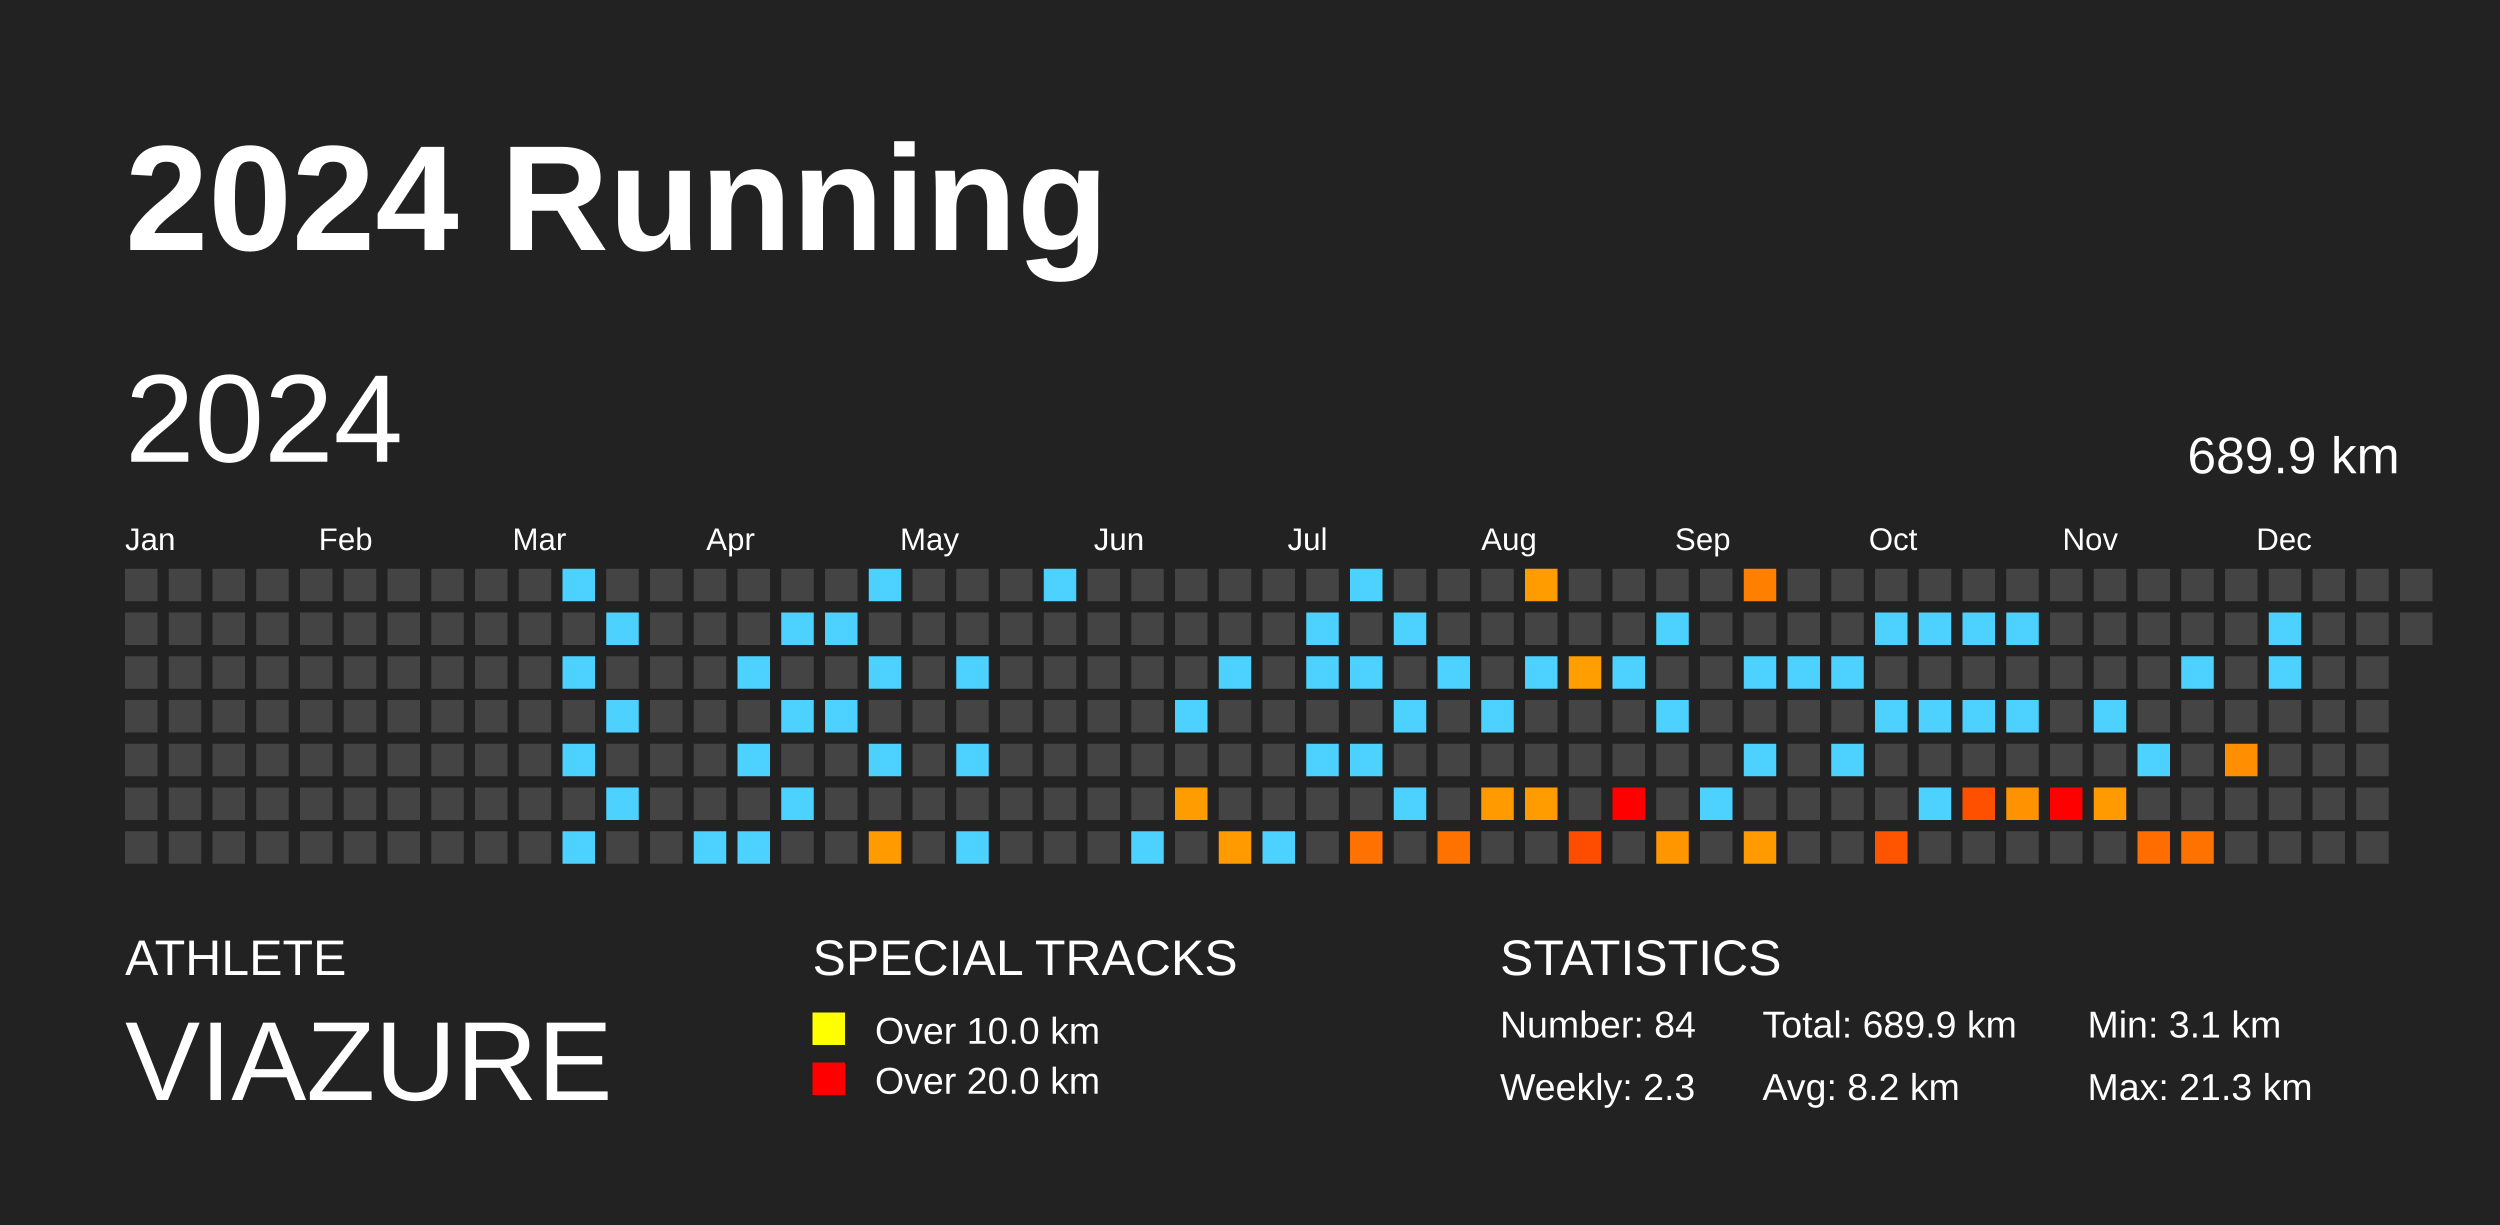
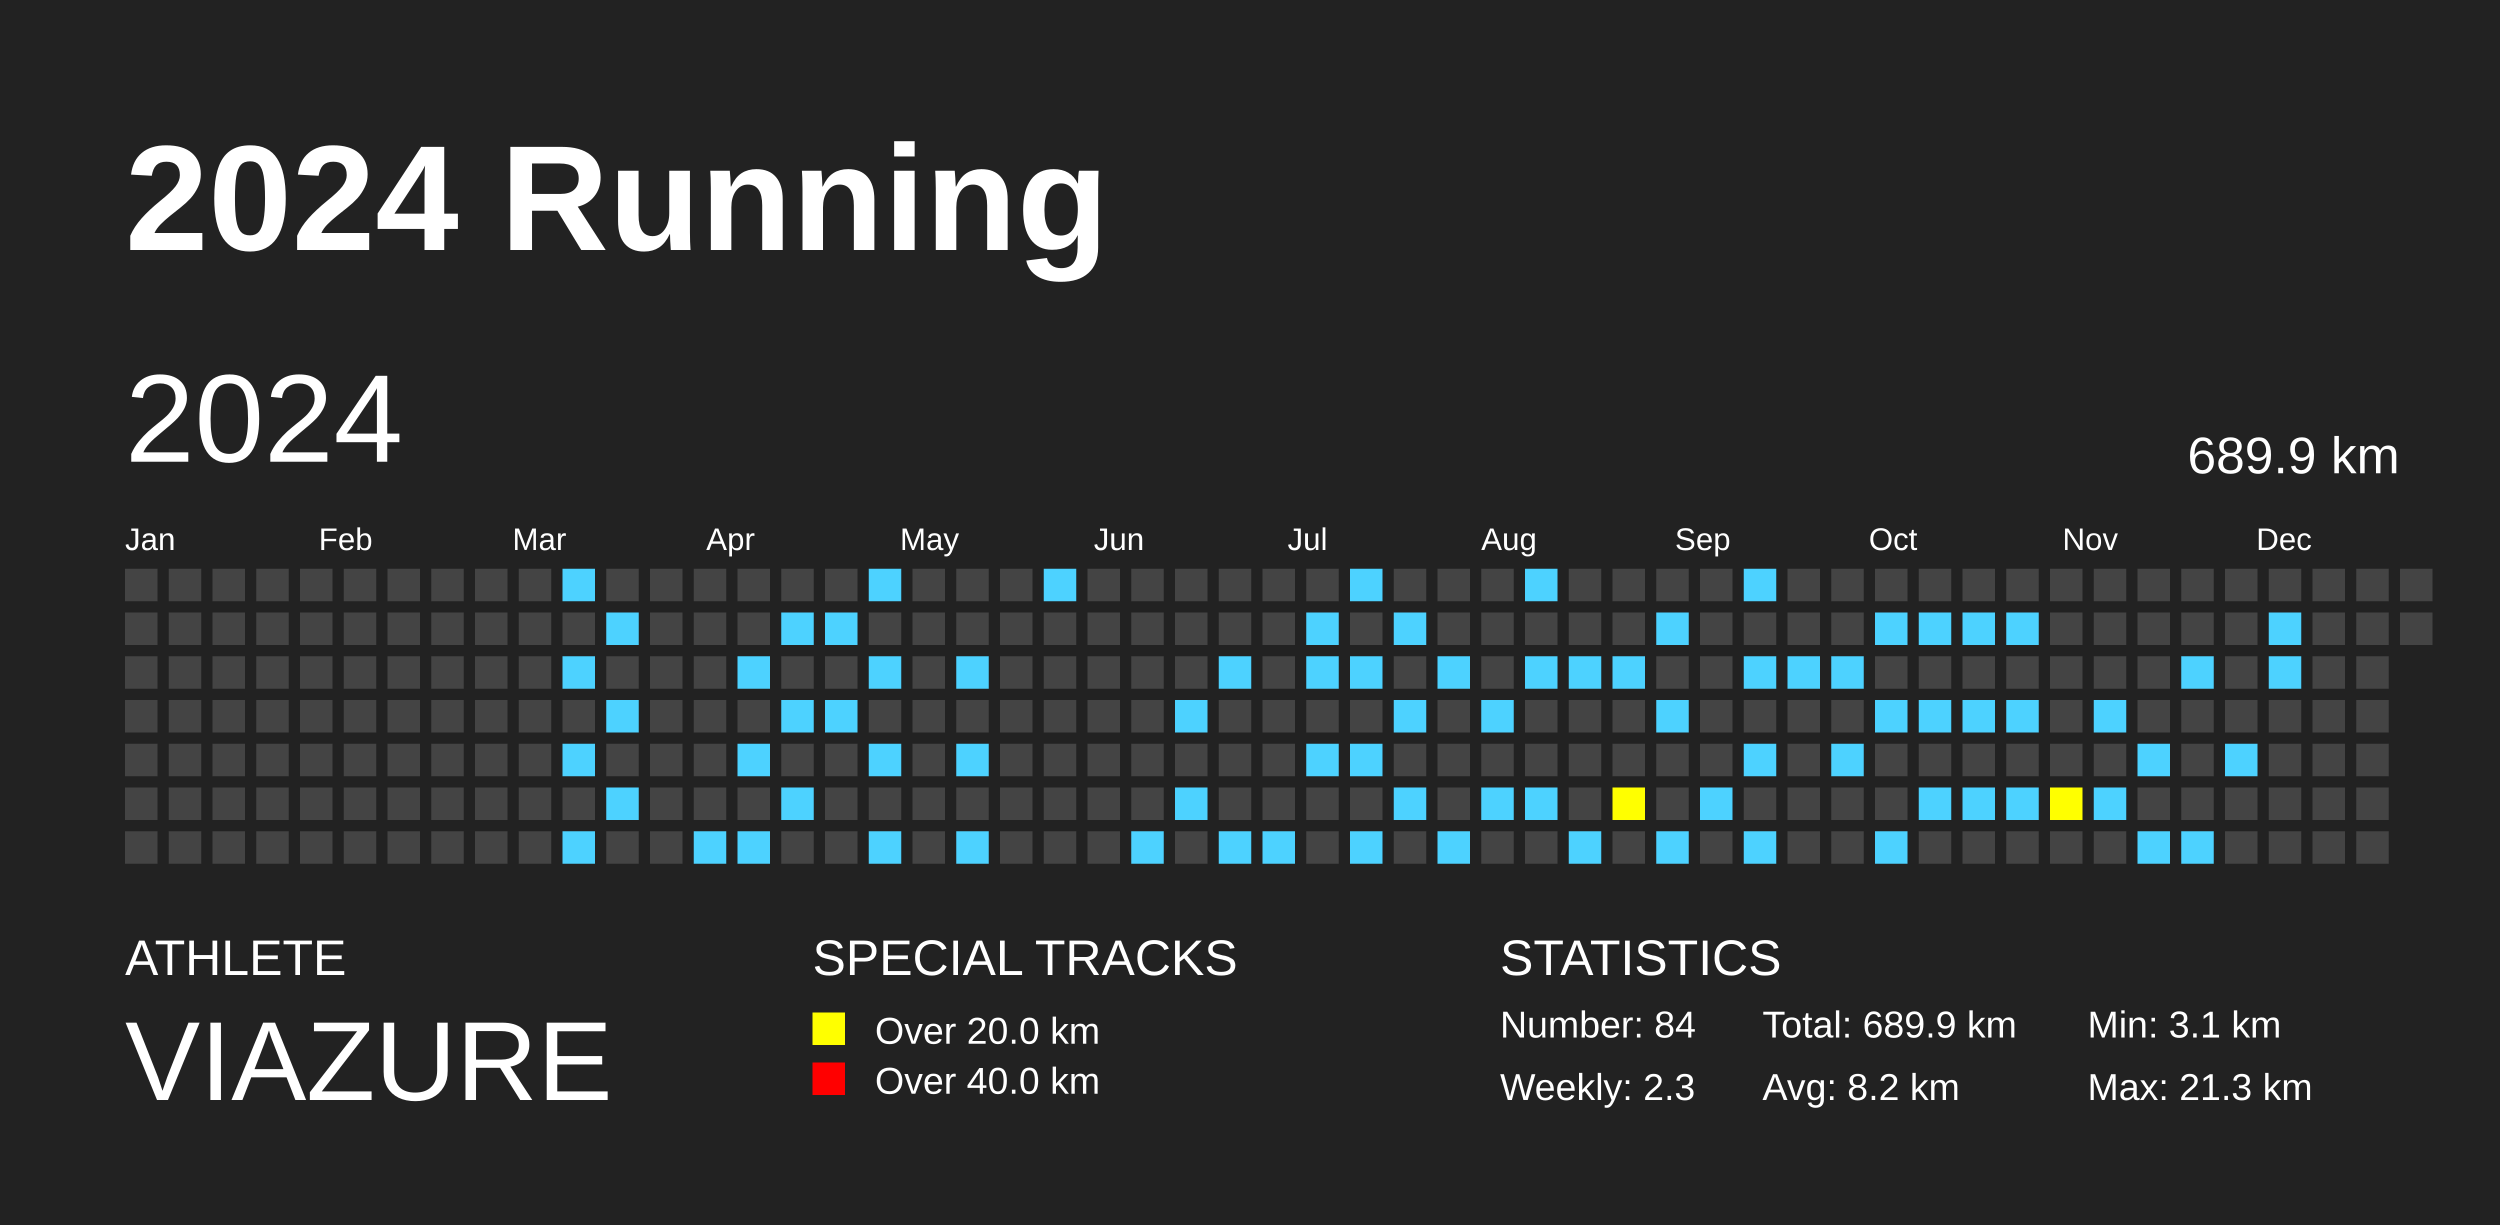
<svg xmlns="http://www.w3.org/2000/svg" baseProfile="full" height="98mm" version="1.1" viewBox="0,0,200,98" width="200mm">
  <defs />
  <rect fill="#222222" height="98" width="200" x="0" y="0" />
  <text fill="#FFFFFF" style="font-size:12px; font-family:Arial; font-weight:bold;" x="10" y="20">2024 Running</text>
  <text fill="#FFFFFF" style="font-size:4px; font-family:Arial" x="10" y="78">ATHLETE</text>
  <text fill="#FFFFFF" style="font-size:9px; font-family:Arial" x="10" y="88">VIAZURE</text>
  <text fill="#FFFFFF" style="font-size:4px; font-family:Arial" x="65" y="78">SPECIAL TRACKS</text>
  <rect fill="yellow" height="2.6" width="2.6" x="65" y="81" />
-   <text fill="#FFFFFF" style="font-size:3px; font-family:Arial" x="70" y="83.5">Over 10.0 km</text>
+   <text fill="#FFFFFF" style="font-size:3px; font-family:Arial" x="70" y="83.5">Over 20.0 km</text>
  <rect fill="red" height="2.6" width="2.6" x="65" y="85" />
-   <text fill="#FFFFFF" style="font-size:3px; font-family:Arial" x="70" y="87.5">Over 20.0 km</text>
+   <text fill="#FFFFFF" style="font-size:3px; font-family:Arial" x="70" y="87.5">Over 40.0 km</text>
  <text fill="#FFFFFF" style="font-size:4px; font-family:Arial" x="120" y="78">STATISTICS</text>
  <text fill="#FFFFFF" style="font-size:3px; font-family:Arial" x="120" y="83">Number: 84</text>
  <text fill="#FFFFFF" style="font-size:3px; font-family:Arial" x="120" y="88">Weekly: 2.3</text>
  <text fill="#FFFFFF" style="font-size:3px; font-family:Arial" x="141" y="83">Total: 689.9 km</text>
  <text fill="#FFFFFF" style="font-size:3px; font-family:Arial" x="141" y="88">Avg: 8.2 km</text>
  <text fill="#FFFFFF" style="font-size:3px; font-family:Arial" x="167" y="83">Min: 3.1 km</text>
  <text fill="#FFFFFF" style="font-size:3px; font-family:Arial" x="167" y="88">Max: 21.3 km</text>
  <text dominant-baseline="hanging" fill="#FFFFFF" style="font-size:10.0px; font-family:Arial;" x="10" y="30">2024</text>
  <text dominant-baseline="hanging" fill="#FFFFFF" style="font-size:4.125px; font-family:Arial;" x="175" y="35">689.9 km</text>
  <text fill="#FFFFFF" style="font-size:2.5px; font-family:Arial" x="10.0" y="44">Jan</text>
  <text fill="#FFFFFF" style="font-size:2.5px; font-family:Arial" x="25.5" y="44">Feb</text>
  <text fill="#FFFFFF" style="font-size:2.5px; font-family:Arial" x="41.0" y="44">Mar</text>
  <text fill="#FFFFFF" style="font-size:2.5px; font-family:Arial" x="56.5" y="44">Apr</text>
  <text fill="#FFFFFF" style="font-size:2.5px; font-family:Arial" x="72.0" y="44">May</text>
  <text fill="#FFFFFF" style="font-size:2.5px; font-family:Arial" x="87.5" y="44">Jun</text>
  <text fill="#FFFFFF" style="font-size:2.5px; font-family:Arial" x="103.0" y="44">Jul</text>
  <text fill="#FFFFFF" style="font-size:2.5px; font-family:Arial" x="118.5" y="44">Aug</text>
  <text fill="#FFFFFF" style="font-size:2.5px; font-family:Arial" x="134.0" y="44">Sep</text>
  <text fill="#FFFFFF" style="font-size:2.5px; font-family:Arial" x="149.5" y="44">Oct</text>
  <text fill="#FFFFFF" style="font-size:2.5px; font-family:Arial" x="165.0" y="44">Nov</text>
  <text fill="#FFFFFF" style="font-size:2.5px; font-family:Arial" x="180.5" y="44">Dec</text>
  <rect fill="#444444" height="2.6" width="2.6" x="10.0" y="45.5" />
  <rect fill="#444444" height="2.6" width="2.6" x="10.0" y="49.0" />
  <rect fill="#444444" height="2.6" width="2.6" x="10.0" y="52.5" />
  <rect fill="#444444" height="2.6" width="2.6" x="10.0" y="56.0" />
  <rect fill="#444444" height="2.6" width="2.6" x="10.0" y="59.5" />
  <rect fill="#444444" height="2.6" width="2.6" x="10.0" y="63.0" />
  <rect fill="#444444" height="2.6" width="2.6" x="10.0" y="66.5" />
  <rect fill="#444444" height="2.6" width="2.6" x="13.5" y="45.5" />
  <rect fill="#444444" height="2.6" width="2.6" x="13.5" y="49.0" />
  <rect fill="#444444" height="2.6" width="2.6" x="13.5" y="52.5" />
  <rect fill="#444444" height="2.6" width="2.6" x="13.5" y="56.0" />
  <rect fill="#444444" height="2.6" width="2.6" x="13.5" y="59.5" />
  <rect fill="#444444" height="2.6" width="2.6" x="13.5" y="63.0" />
  <rect fill="#444444" height="2.6" width="2.6" x="13.5" y="66.5" />
  <rect fill="#444444" height="2.6" width="2.6" x="17.0" y="45.5" />
  <rect fill="#444444" height="2.6" width="2.6" x="17.0" y="49.0" />
  <rect fill="#444444" height="2.6" width="2.6" x="17.0" y="52.5" />
  <rect fill="#444444" height="2.6" width="2.6" x="17.0" y="56.0" />
  <rect fill="#444444" height="2.6" width="2.6" x="17.0" y="59.5" />
  <rect fill="#444444" height="2.6" width="2.6" x="17.0" y="63.0" />
  <rect fill="#444444" height="2.6" width="2.6" x="17.0" y="66.5" />
  <rect fill="#444444" height="2.6" width="2.6" x="20.5" y="45.5" />
  <rect fill="#444444" height="2.6" width="2.6" x="20.5" y="49.0" />
  <rect fill="#444444" height="2.6" width="2.6" x="20.5" y="52.5" />
  <rect fill="#444444" height="2.6" width="2.6" x="20.5" y="56.0" />
  <rect fill="#444444" height="2.6" width="2.6" x="20.5" y="59.5" />
  <rect fill="#444444" height="2.6" width="2.6" x="20.5" y="63.0" />
  <rect fill="#444444" height="2.6" width="2.6" x="20.5" y="66.5" />
  <rect fill="#444444" height="2.6" width="2.6" x="24.0" y="45.5" />
  <rect fill="#444444" height="2.6" width="2.6" x="24.0" y="49.0" />
  <rect fill="#444444" height="2.6" width="2.6" x="24.0" y="52.5" />
  <rect fill="#444444" height="2.6" width="2.6" x="24.0" y="56.0" />
  <rect fill="#444444" height="2.6" width="2.6" x="24.0" y="59.5" />
  <rect fill="#444444" height="2.6" width="2.6" x="24.0" y="63.0" />
  <rect fill="#444444" height="2.6" width="2.6" x="24.0" y="66.5" />
  <rect fill="#444444" height="2.6" width="2.6" x="27.5" y="45.5" />
  <rect fill="#444444" height="2.6" width="2.6" x="27.5" y="49.0" />
  <rect fill="#444444" height="2.6" width="2.6" x="27.5" y="52.5" />
  <rect fill="#444444" height="2.6" width="2.6" x="27.5" y="56.0" />
  <rect fill="#444444" height="2.6" width="2.6" x="27.5" y="59.5" />
  <rect fill="#444444" height="2.6" width="2.6" x="27.5" y="63.0" />
  <rect fill="#444444" height="2.6" width="2.6" x="27.5" y="66.5" />
  <rect fill="#444444" height="2.6" width="2.6" x="31.0" y="45.5" />
  <rect fill="#444444" height="2.6" width="2.6" x="31.0" y="49.0" />
  <rect fill="#444444" height="2.6" width="2.6" x="31.0" y="52.5" />
  <rect fill="#444444" height="2.6" width="2.6" x="31.0" y="56.0" />
  <rect fill="#444444" height="2.6" width="2.6" x="31.0" y="59.5" />
  <rect fill="#444444" height="2.6" width="2.6" x="31.0" y="63.0" />
  <rect fill="#444444" height="2.6" width="2.6" x="31.0" y="66.5" />
  <rect fill="#444444" height="2.6" width="2.6" x="34.5" y="45.5" />
  <rect fill="#444444" height="2.6" width="2.6" x="34.5" y="49.0" />
  <rect fill="#444444" height="2.6" width="2.6" x="34.5" y="52.5" />
  <rect fill="#444444" height="2.6" width="2.6" x="34.5" y="56.0" />
  <rect fill="#444444" height="2.6" width="2.6" x="34.5" y="59.5" />
  <rect fill="#444444" height="2.6" width="2.6" x="34.5" y="63.0" />
  <rect fill="#444444" height="2.6" width="2.6" x="34.5" y="66.5" />
  <rect fill="#444444" height="2.6" width="2.6" x="38.0" y="45.5" />
  <rect fill="#444444" height="2.6" width="2.6" x="38.0" y="49.0" />
  <rect fill="#444444" height="2.6" width="2.6" x="38.0" y="52.5" />
  <rect fill="#444444" height="2.6" width="2.6" x="38.0" y="56.0" />
  <rect fill="#444444" height="2.6" width="2.6" x="38.0" y="59.5" />
  <rect fill="#444444" height="2.6" width="2.6" x="38.0" y="63.0" />
  <rect fill="#444444" height="2.6" width="2.6" x="38.0" y="66.5" />
  <rect fill="#444444" height="2.6" width="2.6" x="41.5" y="45.5" />
  <rect fill="#444444" height="2.6" width="2.6" x="41.5" y="49.0" />
  <rect fill="#444444" height="2.6" width="2.6" x="41.5" y="52.5" />
  <rect fill="#444444" height="2.6" width="2.6" x="41.5" y="56.0" />
  <rect fill="#444444" height="2.6" width="2.6" x="41.5" y="59.5" />
  <rect fill="#444444" height="2.6" width="2.6" x="41.5" y="63.0" />
  <rect fill="#444444" height="2.6" width="2.6" x="41.5" y="66.5" />
-   <rect fill="#4dd2ff" height="2.6" width="2.6" x="45.0" y="45.5" />
+   <rect fill="#4DD2FF" height="2.6" width="2.6" x="45.0" y="45.5" />
  <rect fill="#444444" height="2.6" width="2.6" x="45.0" y="49.0" />
-   <rect fill="#4dd2ff" height="2.6" width="2.6" x="45.0" y="52.5" />
+   <rect fill="#4DD2FF" height="2.6" width="2.6" x="45.0" y="52.5" />
  <rect fill="#444444" height="2.6" width="2.6" x="45.0" y="56.0" />
-   <rect fill="#4dd2ff" height="2.6" width="2.6" x="45.0" y="59.5" />
+   <rect fill="#4DD2FF" height="2.6" width="2.6" x="45.0" y="59.5" />
  <rect fill="#444444" height="2.6" width="2.6" x="45.0" y="63.0" />
-   <rect fill="#4dd2ff" height="2.6" width="2.6" x="45.0" y="66.5" />
+   <rect fill="#4DD2FF" height="2.6" width="2.6" x="45.0" y="66.5" />
  <rect fill="#444444" height="2.6" width="2.6" x="48.5" y="45.5" />
-   <rect fill="#4dd2ff" height="2.6" width="2.6" x="48.5" y="49.0" />
+   <rect fill="#4DD2FF" height="2.6" width="2.6" x="48.5" y="49.0" />
  <rect fill="#444444" height="2.6" width="2.6" x="48.5" y="52.5" />
-   <rect fill="#4dd2ff" height="2.6" width="2.6" x="48.5" y="56.0" />
+   <rect fill="#4DD2FF" height="2.6" width="2.6" x="48.5" y="56.0" />
  <rect fill="#444444" height="2.6" width="2.6" x="48.5" y="59.5" />
-   <rect fill="#4dd2ff" height="2.6" width="2.6" x="48.5" y="63.0" />
+   <rect fill="#4DD2FF" height="2.6" width="2.6" x="48.5" y="63.0" />
  <rect fill="#444444" height="2.6" width="2.6" x="48.5" y="66.5" />
  <rect fill="#444444" height="2.6" width="2.6" x="52.0" y="45.5" />
  <rect fill="#444444" height="2.6" width="2.6" x="52.0" y="49.0" />
  <rect fill="#444444" height="2.6" width="2.6" x="52.0" y="52.5" />
  <rect fill="#444444" height="2.6" width="2.6" x="52.0" y="56.0" />
  <rect fill="#444444" height="2.6" width="2.6" x="52.0" y="59.5" />
  <rect fill="#444444" height="2.6" width="2.6" x="52.0" y="63.0" />
  <rect fill="#444444" height="2.6" width="2.6" x="52.0" y="66.5" />
  <rect fill="#444444" height="2.6" width="2.6" x="55.5" y="45.5" />
  <rect fill="#444444" height="2.6" width="2.6" x="55.5" y="49.0" />
  <rect fill="#444444" height="2.6" width="2.6" x="55.5" y="52.5" />
  <rect fill="#444444" height="2.6" width="2.6" x="55.5" y="56.0" />
  <rect fill="#444444" height="2.6" width="2.6" x="55.5" y="59.5" />
  <rect fill="#444444" height="2.6" width="2.6" x="55.5" y="63.0" />
-   <rect fill="#4dd2ff" height="2.6" width="2.6" x="55.5" y="66.5" />
+   <rect fill="#4DD2FF" height="2.6" width="2.6" x="55.5" y="66.5" />
  <rect fill="#444444" height="2.6" width="2.6" x="59.0" y="45.5" />
  <rect fill="#444444" height="2.6" width="2.6" x="59.0" y="49.0" />
-   <rect fill="#4dd2ff" height="2.6" width="2.6" x="59.0" y="52.5" />
+   <rect fill="#4DD2FF" height="2.6" width="2.6" x="59.0" y="52.5" />
  <rect fill="#444444" height="2.6" width="2.6" x="59.0" y="56.0" />
-   <rect fill="#4dd2ff" height="2.6" width="2.6" x="59.0" y="59.5" />
+   <rect fill="#4DD2FF" height="2.6" width="2.6" x="59.0" y="59.5" />
  <rect fill="#444444" height="2.6" width="2.6" x="59.0" y="63.0" />
-   <rect fill="#4dd2ff" height="2.6" width="2.6" x="59.0" y="66.5" />
+   <rect fill="#4DD2FF" height="2.6" width="2.6" x="59.0" y="66.5" />
  <rect fill="#444444" height="2.6" width="2.6" x="62.5" y="45.5" />
-   <rect fill="#4dd2ff" height="2.6" width="2.6" x="62.5" y="49.0" />
+   <rect fill="#4DD2FF" height="2.6" width="2.6" x="62.5" y="49.0" />
  <rect fill="#444444" height="2.6" width="2.6" x="62.5" y="52.5" />
-   <rect fill="#4dd2ff" height="2.6" width="2.6" x="62.5" y="56.0" />
+   <rect fill="#4DD2FF" height="2.6" width="2.6" x="62.5" y="56.0" />
  <rect fill="#444444" height="2.6" width="2.6" x="62.5" y="59.5" />
-   <rect fill="#4dd2ff" height="2.6" width="2.6" x="62.5" y="63.0" />
+   <rect fill="#4DD2FF" height="2.6" width="2.6" x="62.5" y="63.0" />
  <rect fill="#444444" height="2.6" width="2.6" x="62.5" y="66.5" />
  <rect fill="#444444" height="2.6" width="2.6" x="66.0" y="45.5" />
-   <rect fill="#4dd2ff" height="2.6" width="2.6" x="66.0" y="49.0" />
+   <rect fill="#4DD2FF" height="2.6" width="2.6" x="66.0" y="49.0" />
  <rect fill="#444444" height="2.6" width="2.6" x="66.0" y="52.5" />
-   <rect fill="#4dd2ff" height="2.6" width="2.6" x="66.0" y="56.0" />
+   <rect fill="#4DD2FF" height="2.6" width="2.6" x="66.0" y="56.0" />
  <rect fill="#444444" height="2.6" width="2.6" x="66.0" y="59.5" />
  <rect fill="#444444" height="2.6" width="2.6" x="66.0" y="63.0" />
  <rect fill="#444444" height="2.6" width="2.6" x="66.0" y="66.5" />
-   <rect fill="#4dd2ff" height="2.6" width="2.6" x="69.5" y="45.5" />
+   <rect fill="#4DD2FF" height="2.6" width="2.6" x="69.5" y="45.5" />
  <rect fill="#444444" height="2.6" width="2.6" x="69.5" y="49.0" />
-   <rect fill="#4dd2ff" height="2.6" width="2.6" x="69.5" y="52.5" />
+   <rect fill="#4DD2FF" height="2.6" width="2.6" x="69.5" y="52.5" />
  <rect fill="#444444" height="2.6" width="2.6" x="69.5" y="56.0" />
-   <rect fill="#4dd2ff" height="2.6" width="2.6" x="69.5" y="59.5" />
+   <rect fill="#4DD2FF" height="2.6" width="2.6" x="69.5" y="59.5" />
  <rect fill="#444444" height="2.6" width="2.6" x="69.5" y="63.0" />
-   <rect fill="#ff9b00" height="2.6" width="2.6" x="69.5" y="66.5" />
+   <rect fill="#4DD2FF" height="2.6" width="2.6" x="69.5" y="66.5" />
  <rect fill="#444444" height="2.6" width="2.6" x="73.0" y="45.5" />
  <rect fill="#444444" height="2.6" width="2.6" x="73.0" y="49.0" />
  <rect fill="#444444" height="2.6" width="2.6" x="73.0" y="52.5" />
  <rect fill="#444444" height="2.6" width="2.6" x="73.0" y="56.0" />
  <rect fill="#444444" height="2.6" width="2.6" x="73.0" y="59.5" />
  <rect fill="#444444" height="2.6" width="2.6" x="73.0" y="63.0" />
  <rect fill="#444444" height="2.6" width="2.6" x="73.0" y="66.5" />
  <rect fill="#444444" height="2.6" width="2.6" x="76.5" y="45.5" />
  <rect fill="#444444" height="2.6" width="2.6" x="76.5" y="49.0" />
-   <rect fill="#4dd2ff" height="2.6" width="2.6" x="76.5" y="52.5" />
+   <rect fill="#4DD2FF" height="2.6" width="2.6" x="76.5" y="52.5" />
  <rect fill="#444444" height="2.6" width="2.6" x="76.5" y="56.0" />
-   <rect fill="#4dd2ff" height="2.6" width="2.6" x="76.5" y="59.5" />
+   <rect fill="#4DD2FF" height="2.6" width="2.6" x="76.5" y="59.5" />
  <rect fill="#444444" height="2.6" width="2.6" x="76.5" y="63.0" />
-   <rect fill="#4dd2ff" height="2.6" width="2.6" x="76.5" y="66.5" />
+   <rect fill="#4DD2FF" height="2.6" width="2.6" x="76.5" y="66.5" />
  <rect fill="#444444" height="2.6" width="2.6" x="80.0" y="45.5" />
  <rect fill="#444444" height="2.6" width="2.6" x="80.0" y="49.0" />
  <rect fill="#444444" height="2.6" width="2.6" x="80.0" y="52.5" />
  <rect fill="#444444" height="2.6" width="2.6" x="80.0" y="56.0" />
  <rect fill="#444444" height="2.6" width="2.6" x="80.0" y="59.5" />
  <rect fill="#444444" height="2.6" width="2.6" x="80.0" y="63.0" />
  <rect fill="#444444" height="2.6" width="2.6" x="80.0" y="66.5" />
-   <rect fill="#4dd2ff" height="2.6" width="2.6" x="83.5" y="45.5" />
+   <rect fill="#4DD2FF" height="2.6" width="2.6" x="83.5" y="45.5" />
  <rect fill="#444444" height="2.6" width="2.6" x="83.5" y="49.0" />
  <rect fill="#444444" height="2.6" width="2.6" x="83.5" y="52.5" />
  <rect fill="#444444" height="2.6" width="2.6" x="83.5" y="56.0" />
  <rect fill="#444444" height="2.6" width="2.6" x="83.5" y="59.5" />
  <rect fill="#444444" height="2.6" width="2.6" x="83.5" y="63.0" />
  <rect fill="#444444" height="2.6" width="2.6" x="83.5" y="66.5" />
  <rect fill="#444444" height="2.6" width="2.6" x="87.0" y="45.5" />
  <rect fill="#444444" height="2.6" width="2.6" x="87.0" y="49.0" />
  <rect fill="#444444" height="2.6" width="2.6" x="87.0" y="52.5" />
  <rect fill="#444444" height="2.6" width="2.6" x="87.0" y="56.0" />
  <rect fill="#444444" height="2.6" width="2.6" x="87.0" y="59.5" />
  <rect fill="#444444" height="2.6" width="2.6" x="87.0" y="63.0" />
  <rect fill="#444444" height="2.6" width="2.6" x="87.0" y="66.5" />
  <rect fill="#444444" height="2.6" width="2.6" x="90.5" y="45.5" />
  <rect fill="#444444" height="2.6" width="2.6" x="90.5" y="49.0" />
  <rect fill="#444444" height="2.6" width="2.6" x="90.5" y="52.5" />
  <rect fill="#444444" height="2.6" width="2.6" x="90.5" y="56.0" />
  <rect fill="#444444" height="2.6" width="2.6" x="90.5" y="59.5" />
  <rect fill="#444444" height="2.6" width="2.6" x="90.5" y="63.0" />
-   <rect fill="#4dd2ff" height="2.6" width="2.6" x="90.5" y="66.5" />
+   <rect fill="#4DD2FF" height="2.6" width="2.6" x="90.5" y="66.5" />
  <rect fill="#444444" height="2.6" width="2.6" x="94.0" y="45.5" />
  <rect fill="#444444" height="2.6" width="2.6" x="94.0" y="49.0" />
  <rect fill="#444444" height="2.6" width="2.6" x="94.0" y="52.5" />
-   <rect fill="#4dd2ff" height="2.6" width="2.6" x="94.0" y="56.0" />
+   <rect fill="#4DD2FF" height="2.6" width="2.6" x="94.0" y="56.0" />
  <rect fill="#444444" height="2.6" width="2.6" x="94.0" y="59.5" />
-   <rect fill="#ff9d00" height="2.6" width="2.6" x="94.0" y="63.0" />
+   <rect fill="#4DD2FF" height="2.6" width="2.6" x="94.0" y="63.0" />
  <rect fill="#444444" height="2.6" width="2.6" x="94.0" y="66.5" />
  <rect fill="#444444" height="2.6" width="2.6" x="97.5" y="45.5" />
  <rect fill="#444444" height="2.6" width="2.6" x="97.5" y="49.0" />
-   <rect fill="#4dd2ff" height="2.6" width="2.6" x="97.5" y="52.5" />
+   <rect fill="#4DD2FF" height="2.6" width="2.6" x="97.5" y="52.5" />
  <rect fill="#444444" height="2.6" width="2.6" x="97.5" y="56.0" />
  <rect fill="#444444" height="2.6" width="2.6" x="97.5" y="59.5" />
  <rect fill="#444444" height="2.6" width="2.6" x="97.5" y="63.0" />
-   <rect fill="#ff9a00" height="2.6" width="2.6" x="97.5" y="66.5" />
+   <rect fill="#4DD2FF" height="2.6" width="2.6" x="97.5" y="66.5" />
  <rect fill="#444444" height="2.6" width="2.6" x="101.0" y="45.5" />
  <rect fill="#444444" height="2.6" width="2.6" x="101.0" y="49.0" />
  <rect fill="#444444" height="2.6" width="2.6" x="101.0" y="52.5" />
  <rect fill="#444444" height="2.6" width="2.6" x="101.0" y="56.0" />
  <rect fill="#444444" height="2.6" width="2.6" x="101.0" y="59.5" />
  <rect fill="#444444" height="2.6" width="2.6" x="101.0" y="63.0" />
-   <rect fill="#4dd2ff" height="2.6" width="2.6" x="101.0" y="66.5" />
+   <rect fill="#4DD2FF" height="2.6" width="2.6" x="101.0" y="66.5" />
  <rect fill="#444444" height="2.6" width="2.6" x="104.5" y="45.5" />
-   <rect fill="#4dd2ff" height="2.6" width="2.6" x="104.5" y="49.0" />
-   <rect fill="#4dd2ff" height="2.6" width="2.6" x="104.5" y="52.5" />
+   <rect fill="#4DD2FF" height="2.6" width="2.6" x="104.5" y="49.0" />
+   <rect fill="#4DD2FF" height="2.6" width="2.6" x="104.5" y="52.5" />
  <rect fill="#444444" height="2.6" width="2.6" x="104.5" y="56.0" />
-   <rect fill="#4dd2ff" height="2.6" width="2.6" x="104.5" y="59.5" />
+   <rect fill="#4DD2FF" height="2.6" width="2.6" x="104.5" y="59.5" />
  <rect fill="#444444" height="2.6" width="2.6" x="104.5" y="63.0" />
  <rect fill="#444444" height="2.6" width="2.6" x="104.5" y="66.5" />
-   <rect fill="#4dd2ff" height="2.6" width="2.6" x="108.0" y="45.5" />
+   <rect fill="#4DD2FF" height="2.6" width="2.6" x="108.0" y="45.5" />
  <rect fill="#444444" height="2.6" width="2.6" x="108.0" y="49.0" />
-   <rect fill="#4dd2ff" height="2.6" width="2.6" x="108.0" y="52.5" />
+   <rect fill="#4DD2FF" height="2.6" width="2.6" x="108.0" y="52.5" />
  <rect fill="#444444" height="2.6" width="2.6" x="108.0" y="56.0" />
-   <rect fill="#4dd2ff" height="2.6" width="2.6" x="108.0" y="59.5" />
+   <rect fill="#4DD2FF" height="2.6" width="2.6" x="108.0" y="59.5" />
  <rect fill="#444444" height="2.6" width="2.6" x="108.0" y="63.0" />
-   <rect fill="#ff7100" height="2.6" width="2.6" x="108.0" y="66.5" />
+   <rect fill="#4DD2FF" height="2.6" width="2.6" x="108.0" y="66.5" />
  <rect fill="#444444" height="2.6" width="2.6" x="111.5" y="45.5" />
-   <rect fill="#4dd2ff" height="2.6" width="2.6" x="111.5" y="49.0" />
+   <rect fill="#4DD2FF" height="2.6" width="2.6" x="111.5" y="49.0" />
  <rect fill="#444444" height="2.6" width="2.6" x="111.5" y="52.5" />
-   <rect fill="#4dd2ff" height="2.6" width="2.6" x="111.5" y="56.0" />
+   <rect fill="#4DD2FF" height="2.6" width="2.6" x="111.5" y="56.0" />
  <rect fill="#444444" height="2.6" width="2.6" x="111.5" y="59.5" />
-   <rect fill="#4dd2ff" height="2.6" width="2.6" x="111.5" y="63.0" />
+   <rect fill="#4DD2FF" height="2.6" width="2.6" x="111.5" y="63.0" />
  <rect fill="#444444" height="2.6" width="2.6" x="111.5" y="66.5" />
  <rect fill="#444444" height="2.6" width="2.6" x="115.0" y="45.5" />
  <rect fill="#444444" height="2.6" width="2.6" x="115.0" y="49.0" />
-   <rect fill="#4dd2ff" height="2.6" width="2.6" x="115.0" y="52.5" />
+   <rect fill="#4DD2FF" height="2.6" width="2.6" x="115.0" y="52.5" />
  <rect fill="#444444" height="2.6" width="2.6" x="115.0" y="56.0" />
  <rect fill="#444444" height="2.6" width="2.6" x="115.0" y="59.5" />
  <rect fill="#444444" height="2.6" width="2.6" x="115.0" y="63.0" />
-   <rect fill="#ff7200" height="2.6" width="2.6" x="115.0" y="66.5" />
+   <rect fill="#4DD2FF" height="2.6" width="2.6" x="115.0" y="66.5" />
  <rect fill="#444444" height="2.6" width="2.6" x="118.5" y="45.5" />
  <rect fill="#444444" height="2.6" width="2.6" x="118.5" y="49.0" />
  <rect fill="#444444" height="2.6" width="2.6" x="118.5" y="52.5" />
-   <rect fill="#4dd2ff" height="2.6" width="2.6" x="118.5" y="56.0" />
+   <rect fill="#4DD2FF" height="2.6" width="2.6" x="118.5" y="56.0" />
  <rect fill="#444444" height="2.6" width="2.6" x="118.5" y="59.5" />
-   <rect fill="#ff9b00" height="2.6" width="2.6" x="118.5" y="63.0" />
+   <rect fill="#4DD2FF" height="2.6" width="2.6" x="118.5" y="63.0" />
  <rect fill="#444444" height="2.6" width="2.6" x="118.5" y="66.5" />
-   <rect fill="#ff9d00" height="2.6" width="2.6" x="122.0" y="45.5" />
+   <rect fill="#4DD2FF" height="2.6" width="2.6" x="122.0" y="45.5" />
  <rect fill="#444444" height="2.6" width="2.6" x="122.0" y="49.0" />
-   <rect fill="#4dd2ff" height="2.6" width="2.6" x="122.0" y="52.5" />
+   <rect fill="#4DD2FF" height="2.6" width="2.6" x="122.0" y="52.5" />
  <rect fill="#444444" height="2.6" width="2.6" x="122.0" y="56.0" />
  <rect fill="#444444" height="2.6" width="2.6" x="122.0" y="59.5" />
-   <rect fill="#ff9c00" height="2.6" width="2.6" x="122.0" y="63.0" />
+   <rect fill="#4DD2FF" height="2.6" width="2.6" x="122.0" y="63.0" />
  <rect fill="#444444" height="2.6" width="2.6" x="122.0" y="66.5" />
  <rect fill="#444444" height="2.6" width="2.6" x="125.5" y="45.5" />
  <rect fill="#444444" height="2.6" width="2.6" x="125.5" y="49.0" />
-   <rect fill="#ff9e00" height="2.6" width="2.6" x="125.5" y="52.5" />
+   <rect fill="#4DD2FF" height="2.6" width="2.6" x="125.5" y="52.5" />
  <rect fill="#444444" height="2.6" width="2.6" x="125.5" y="56.0" />
  <rect fill="#444444" height="2.6" width="2.6" x="125.5" y="59.5" />
  <rect fill="#444444" height="2.6" width="2.6" x="125.5" y="63.0" />
-   <rect fill="#ff4d00" height="2.6" width="2.6" x="125.5" y="66.5" />
+   <rect fill="#4DD2FF" height="2.6" width="2.6" x="125.5" y="66.5" />
  <rect fill="#444444" height="2.6" width="2.6" x="129.0" y="45.5" />
  <rect fill="#444444" height="2.6" width="2.6" x="129.0" y="49.0" />
-   <rect fill="#4dd2ff" height="2.6" width="2.6" x="129.0" y="52.5" />
+   <rect fill="#4DD2FF" height="2.6" width="2.6" x="129.0" y="52.5" />
  <rect fill="#444444" height="2.6" width="2.6" x="129.0" y="56.0" />
  <rect fill="#444444" height="2.6" width="2.6" x="129.0" y="59.5" />
-   <rect fill="red" height="2.6" width="2.6" x="129.0" y="63.0" />
+   <rect fill="yellow" height="2.6" width="2.6" x="129.0" y="63.0" />
  <rect fill="#444444" height="2.6" width="2.6" x="129.0" y="66.5" />
  <rect fill="#444444" height="2.6" width="2.6" x="132.5" y="45.5" />
-   <rect fill="#4dd2ff" height="2.6" width="2.6" x="132.5" y="49.0" />
+   <rect fill="#4DD2FF" height="2.6" width="2.6" x="132.5" y="49.0" />
  <rect fill="#444444" height="2.6" width="2.6" x="132.5" y="52.5" />
-   <rect fill="#4dd2ff" height="2.6" width="2.6" x="132.5" y="56.0" />
+   <rect fill="#4DD2FF" height="2.6" width="2.6" x="132.5" y="56.0" />
  <rect fill="#444444" height="2.6" width="2.6" x="132.5" y="59.5" />
  <rect fill="#444444" height="2.6" width="2.6" x="132.5" y="63.0" />
-   <rect fill="#ff9600" height="2.6" width="2.6" x="132.5" y="66.5" />
+   <rect fill="#4DD2FF" height="2.6" width="2.6" x="132.5" y="66.5" />
  <rect fill="#444444" height="2.6" width="2.6" x="136.0" y="45.5" />
  <rect fill="#444444" height="2.6" width="2.6" x="136.0" y="49.0" />
  <rect fill="#444444" height="2.6" width="2.6" x="136.0" y="52.5" />
  <rect fill="#444444" height="2.6" width="2.6" x="136.0" y="56.0" />
  <rect fill="#444444" height="2.6" width="2.6" x="136.0" y="59.5" />
-   <rect fill="#4dd2ff" height="2.6" width="2.6" x="136.0" y="63.0" />
+   <rect fill="#4DD2FF" height="2.6" width="2.6" x="136.0" y="63.0" />
  <rect fill="#444444" height="2.6" width="2.6" x="136.0" y="66.5" />
-   <rect fill="#ff7f00" height="2.6" width="2.6" x="139.5" y="45.5" />
+   <rect fill="#4DD2FF" height="2.6" width="2.6" x="139.5" y="45.5" />
  <rect fill="#444444" height="2.6" width="2.6" x="139.5" y="49.0" />
-   <rect fill="#4dd2ff" height="2.6" width="2.6" x="139.5" y="52.5" />
+   <rect fill="#4DD2FF" height="2.6" width="2.6" x="139.5" y="52.5" />
  <rect fill="#444444" height="2.6" width="2.6" x="139.5" y="56.0" />
-   <rect fill="#4dd2ff" height="2.6" width="2.6" x="139.5" y="59.5" />
+   <rect fill="#4DD2FF" height="2.6" width="2.6" x="139.5" y="59.5" />
  <rect fill="#444444" height="2.6" width="2.6" x="139.5" y="63.0" />
-   <rect fill="#ff9b00" height="2.6" width="2.6" x="139.5" y="66.5" />
+   <rect fill="#4DD2FF" height="2.6" width="2.6" x="139.5" y="66.5" />
  <rect fill="#444444" height="2.6" width="2.6" x="143.0" y="45.5" />
  <rect fill="#444444" height="2.6" width="2.6" x="143.0" y="49.0" />
-   <rect fill="#4dd2ff" height="2.6" width="2.6" x="143.0" y="52.5" />
+   <rect fill="#4DD2FF" height="2.6" width="2.6" x="143.0" y="52.5" />
  <rect fill="#444444" height="2.6" width="2.6" x="143.0" y="56.0" />
  <rect fill="#444444" height="2.6" width="2.6" x="143.0" y="59.5" />
  <rect fill="#444444" height="2.6" width="2.6" x="143.0" y="63.0" />
  <rect fill="#444444" height="2.6" width="2.6" x="143.0" y="66.5" />
  <rect fill="#444444" height="2.6" width="2.6" x="146.5" y="45.5" />
  <rect fill="#444444" height="2.6" width="2.6" x="146.5" y="49.0" />
-   <rect fill="#4dd2ff" height="2.6" width="2.6" x="146.5" y="52.5" />
+   <rect fill="#4DD2FF" height="2.6" width="2.6" x="146.5" y="52.5" />
  <rect fill="#444444" height="2.6" width="2.6" x="146.5" y="56.0" />
-   <rect fill="#4dd2ff" height="2.6" width="2.6" x="146.5" y="59.5" />
+   <rect fill="#4DD2FF" height="2.6" width="2.6" x="146.5" y="59.5" />
  <rect fill="#444444" height="2.6" width="2.6" x="146.5" y="63.0" />
  <rect fill="#444444" height="2.6" width="2.6" x="146.5" y="66.5" />
  <rect fill="#444444" height="2.6" width="2.6" x="150.0" y="45.5" />
-   <rect fill="#4dd2ff" height="2.6" width="2.6" x="150.0" y="49.0" />
+   <rect fill="#4DD2FF" height="2.6" width="2.6" x="150.0" y="49.0" />
  <rect fill="#444444" height="2.6" width="2.6" x="150.0" y="52.5" />
-   <rect fill="#4dd2ff" height="2.6" width="2.6" x="150.0" y="56.0" />
+   <rect fill="#4DD2FF" height="2.6" width="2.6" x="150.0" y="56.0" />
  <rect fill="#444444" height="2.6" width="2.6" x="150.0" y="59.5" />
  <rect fill="#444444" height="2.6" width="2.6" x="150.0" y="63.0" />
-   <rect fill="#ff5400" height="2.6" width="2.6" x="150.0" y="66.5" />
+   <rect fill="#4DD2FF" height="2.6" width="2.6" x="150.0" y="66.5" />
  <rect fill="#444444" height="2.6" width="2.6" x="153.5" y="45.5" />
-   <rect fill="#4dd2ff" height="2.6" width="2.6" x="153.5" y="49.0" />
+   <rect fill="#4DD2FF" height="2.6" width="2.6" x="153.5" y="49.0" />
  <rect fill="#444444" height="2.6" width="2.6" x="153.5" y="52.5" />
-   <rect fill="#4dd2ff" height="2.6" width="2.6" x="153.5" y="56.0" />
+   <rect fill="#4DD2FF" height="2.6" width="2.6" x="153.5" y="56.0" />
  <rect fill="#444444" height="2.6" width="2.6" x="153.5" y="59.5" />
-   <rect fill="#4dd2ff" height="2.6" width="2.6" x="153.5" y="63.0" />
+   <rect fill="#4DD2FF" height="2.6" width="2.6" x="153.5" y="63.0" />
  <rect fill="#444444" height="2.6" width="2.6" x="153.5" y="66.5" />
  <rect fill="#444444" height="2.6" width="2.6" x="157.0" y="45.5" />
-   <rect fill="#4dd2ff" height="2.6" width="2.6" x="157.0" y="49.0" />
+   <rect fill="#4DD2FF" height="2.6" width="2.6" x="157.0" y="49.0" />
  <rect fill="#444444" height="2.6" width="2.6" x="157.0" y="52.5" />
-   <rect fill="#4dd2ff" height="2.6" width="2.6" x="157.0" y="56.0" />
+   <rect fill="#4DD2FF" height="2.6" width="2.6" x="157.0" y="56.0" />
  <rect fill="#444444" height="2.6" width="2.6" x="157.0" y="59.5" />
-   <rect fill="#ff5000" height="2.6" width="2.6" x="157.0" y="63.0" />
+   <rect fill="#4DD2FF" height="2.6" width="2.6" x="157.0" y="63.0" />
  <rect fill="#444444" height="2.6" width="2.6" x="157.0" y="66.5" />
  <rect fill="#444444" height="2.6" width="2.6" x="160.5" y="45.5" />
-   <rect fill="#4dd2ff" height="2.6" width="2.6" x="160.5" y="49.0" />
+   <rect fill="#4DD2FF" height="2.6" width="2.6" x="160.5" y="49.0" />
  <rect fill="#444444" height="2.6" width="2.6" x="160.5" y="52.5" />
-   <rect fill="#4dd2ff" height="2.6" width="2.6" x="160.5" y="56.0" />
+   <rect fill="#4DD2FF" height="2.6" width="2.6" x="160.5" y="56.0" />
  <rect fill="#444444" height="2.6" width="2.6" x="160.5" y="59.5" />
-   <rect fill="#ff9200" height="2.6" width="2.6" x="160.5" y="63.0" />
+   <rect fill="#4DD2FF" height="2.6" width="2.6" x="160.5" y="63.0" />
  <rect fill="#444444" height="2.6" width="2.6" x="160.5" y="66.5" />
  <rect fill="#444444" height="2.6" width="2.6" x="164.0" y="45.5" />
  <rect fill="#444444" height="2.6" width="2.6" x="164.0" y="49.0" />
  <rect fill="#444444" height="2.6" width="2.6" x="164.0" y="52.5" />
  <rect fill="#444444" height="2.6" width="2.6" x="164.0" y="56.0" />
  <rect fill="#444444" height="2.6" width="2.6" x="164.0" y="59.5" />
-   <rect fill="red" height="2.6" width="2.6" x="164.0" y="63.0" />
+   <rect fill="yellow" height="2.6" width="2.6" x="164.0" y="63.0" />
  <rect fill="#444444" height="2.6" width="2.6" x="164.0" y="66.5" />
  <rect fill="#444444" height="2.6" width="2.6" x="167.5" y="45.5" />
  <rect fill="#444444" height="2.6" width="2.6" x="167.5" y="49.0" />
  <rect fill="#444444" height="2.6" width="2.6" x="167.5" y="52.5" />
-   <rect fill="#4dd2ff" height="2.6" width="2.6" x="167.5" y="56.0" />
+   <rect fill="#4DD2FF" height="2.6" width="2.6" x="167.5" y="56.0" />
  <rect fill="#444444" height="2.6" width="2.6" x="167.5" y="59.5" />
-   <rect fill="#ff9b00" height="2.6" width="2.6" x="167.5" y="63.0" />
+   <rect fill="#4DD2FF" height="2.6" width="2.6" x="167.5" y="63.0" />
  <rect fill="#444444" height="2.6" width="2.6" x="167.5" y="66.5" />
  <rect fill="#444444" height="2.6" width="2.6" x="171.0" y="45.5" />
  <rect fill="#444444" height="2.6" width="2.6" x="171.0" y="49.0" />
  <rect fill="#444444" height="2.6" width="2.6" x="171.0" y="52.5" />
  <rect fill="#444444" height="2.6" width="2.6" x="171.0" y="56.0" />
-   <rect fill="#4dd2ff" height="2.6" width="2.6" x="171.0" y="59.5" />
+   <rect fill="#4DD2FF" height="2.6" width="2.6" x="171.0" y="59.5" />
  <rect fill="#444444" height="2.6" width="2.6" x="171.0" y="63.0" />
-   <rect fill="#ff6d00" height="2.6" width="2.6" x="171.0" y="66.5" />
+   <rect fill="#4DD2FF" height="2.6" width="2.6" x="171.0" y="66.5" />
  <rect fill="#444444" height="2.6" width="2.6" x="174.5" y="45.5" />
  <rect fill="#444444" height="2.6" width="2.6" x="174.5" y="49.0" />
-   <rect fill="#4dd2ff" height="2.6" width="2.6" x="174.5" y="52.5" />
+   <rect fill="#4DD2FF" height="2.6" width="2.6" x="174.5" y="52.5" />
  <rect fill="#444444" height="2.6" width="2.6" x="174.5" y="56.0" />
  <rect fill="#444444" height="2.6" width="2.6" x="174.5" y="59.5" />
  <rect fill="#444444" height="2.6" width="2.6" x="174.5" y="63.0" />
-   <rect fill="#ff7200" height="2.6" width="2.6" x="174.5" y="66.5" />
+   <rect fill="#4DD2FF" height="2.6" width="2.6" x="174.5" y="66.5" />
  <rect fill="#444444" height="2.6" width="2.6" x="178.0" y="45.5" />
  <rect fill="#444444" height="2.6" width="2.6" x="178.0" y="49.0" />
  <rect fill="#444444" height="2.6" width="2.6" x="178.0" y="52.5" />
  <rect fill="#444444" height="2.6" width="2.6" x="178.0" y="56.0" />
-   <rect fill="#ff8e00" height="2.6" width="2.6" x="178.0" y="59.5" />
+   <rect fill="#4DD2FF" height="2.6" width="2.6" x="178.0" y="59.5" />
  <rect fill="#444444" height="2.6" width="2.6" x="178.0" y="63.0" />
  <rect fill="#444444" height="2.6" width="2.6" x="178.0" y="66.5" />
  <rect fill="#444444" height="2.6" width="2.6" x="181.5" y="45.5" />
-   <rect fill="#4dd2ff" height="2.6" width="2.6" x="181.5" y="49.0" />
-   <rect fill="#4dd2ff" height="2.6" width="2.6" x="181.5" y="52.5" />
+   <rect fill="#4DD2FF" height="2.6" width="2.6" x="181.5" y="49.0" />
+   <rect fill="#4DD2FF" height="2.6" width="2.6" x="181.5" y="52.5" />
  <rect fill="#444444" height="2.6" width="2.6" x="181.5" y="56.0" />
  <rect fill="#444444" height="2.6" width="2.6" x="181.5" y="59.5" />
  <rect fill="#444444" height="2.6" width="2.6" x="181.5" y="63.0" />
  <rect fill="#444444" height="2.6" width="2.6" x="181.5" y="66.5" />
  <rect fill="#444444" height="2.6" width="2.6" x="185.0" y="45.5" />
  <rect fill="#444444" height="2.6" width="2.6" x="185.0" y="49.0" />
  <rect fill="#444444" height="2.6" width="2.6" x="185.0" y="52.5" />
  <rect fill="#444444" height="2.6" width="2.6" x="185.0" y="56.0" />
  <rect fill="#444444" height="2.6" width="2.6" x="185.0" y="59.5" />
  <rect fill="#444444" height="2.6" width="2.6" x="185.0" y="63.0" />
  <rect fill="#444444" height="2.6" width="2.6" x="185.0" y="66.5" />
  <rect fill="#444444" height="2.6" width="2.6" x="188.5" y="45.5" />
  <rect fill="#444444" height="2.6" width="2.6" x="188.5" y="49.0" />
  <rect fill="#444444" height="2.6" width="2.6" x="188.5" y="52.5" />
  <rect fill="#444444" height="2.6" width="2.6" x="188.5" y="56.0" />
  <rect fill="#444444" height="2.6" width="2.6" x="188.5" y="59.5" />
  <rect fill="#444444" height="2.6" width="2.6" x="188.5" y="63.0" />
  <rect fill="#444444" height="2.6" width="2.6" x="188.5" y="66.5" />
  <rect fill="#444444" height="2.6" width="2.6" x="192.0" y="45.5" />
  <rect fill="#444444" height="2.6" width="2.6" x="192.0" y="49.0" />
</svg>
